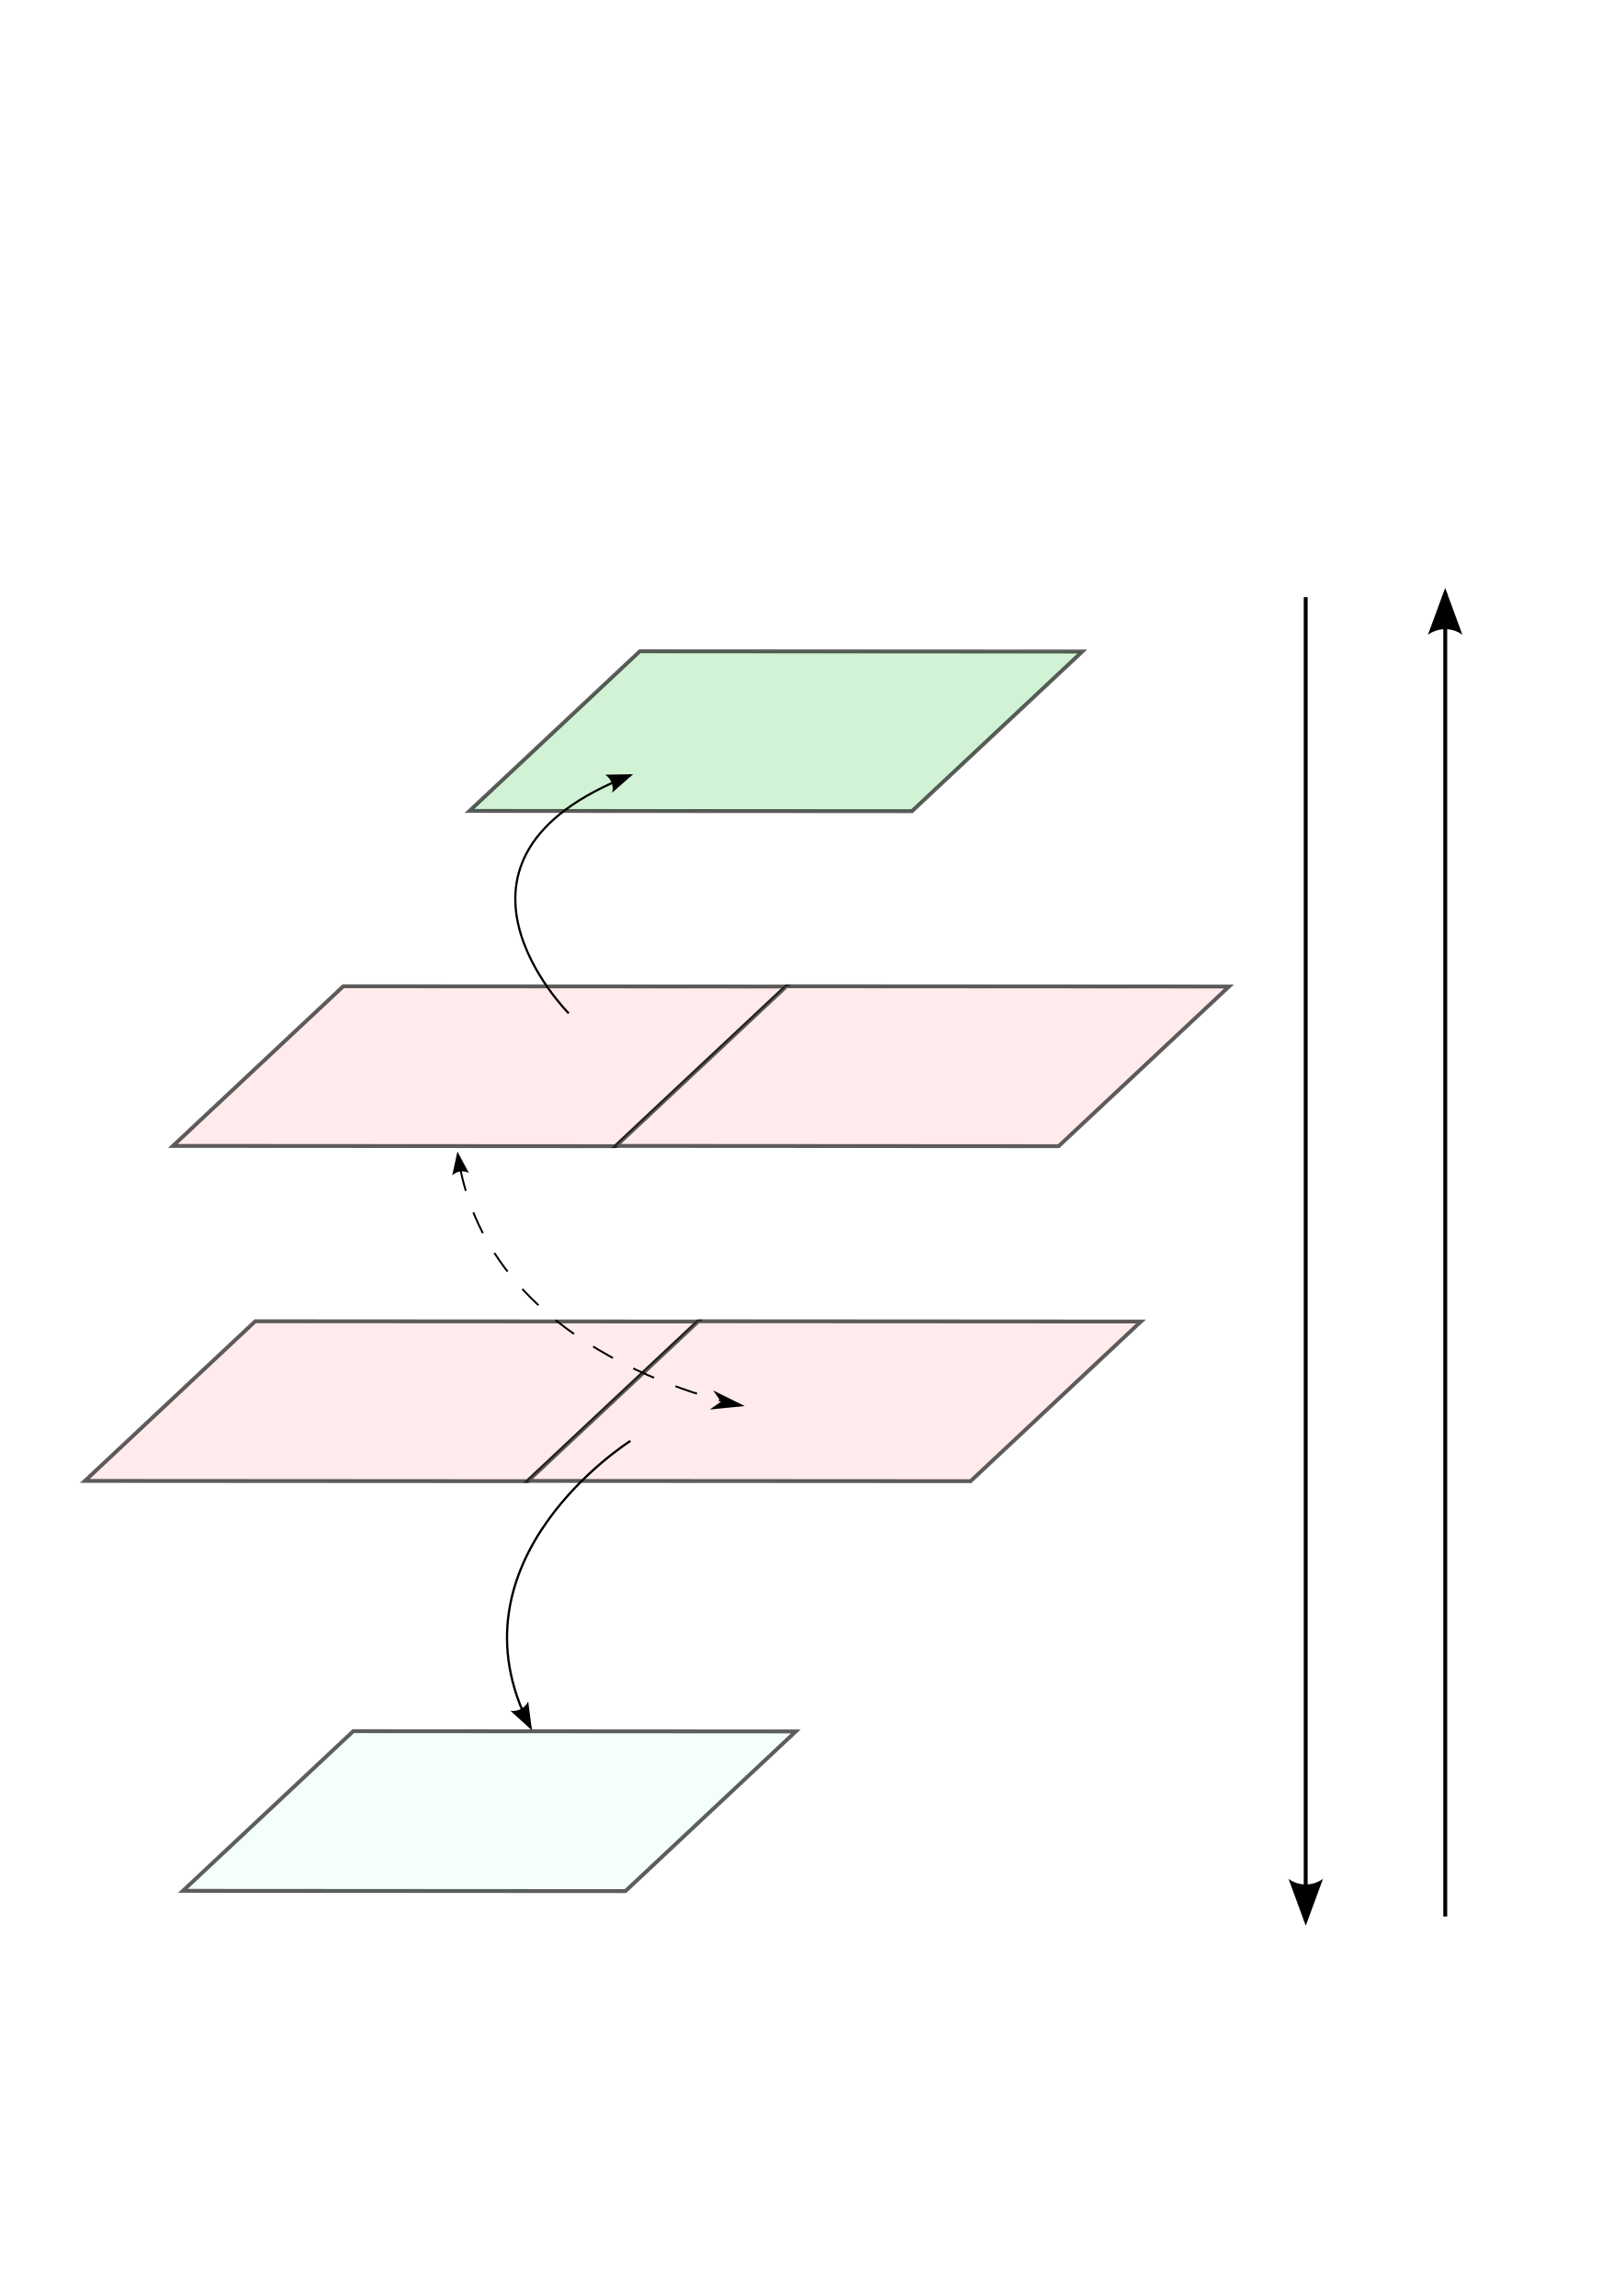
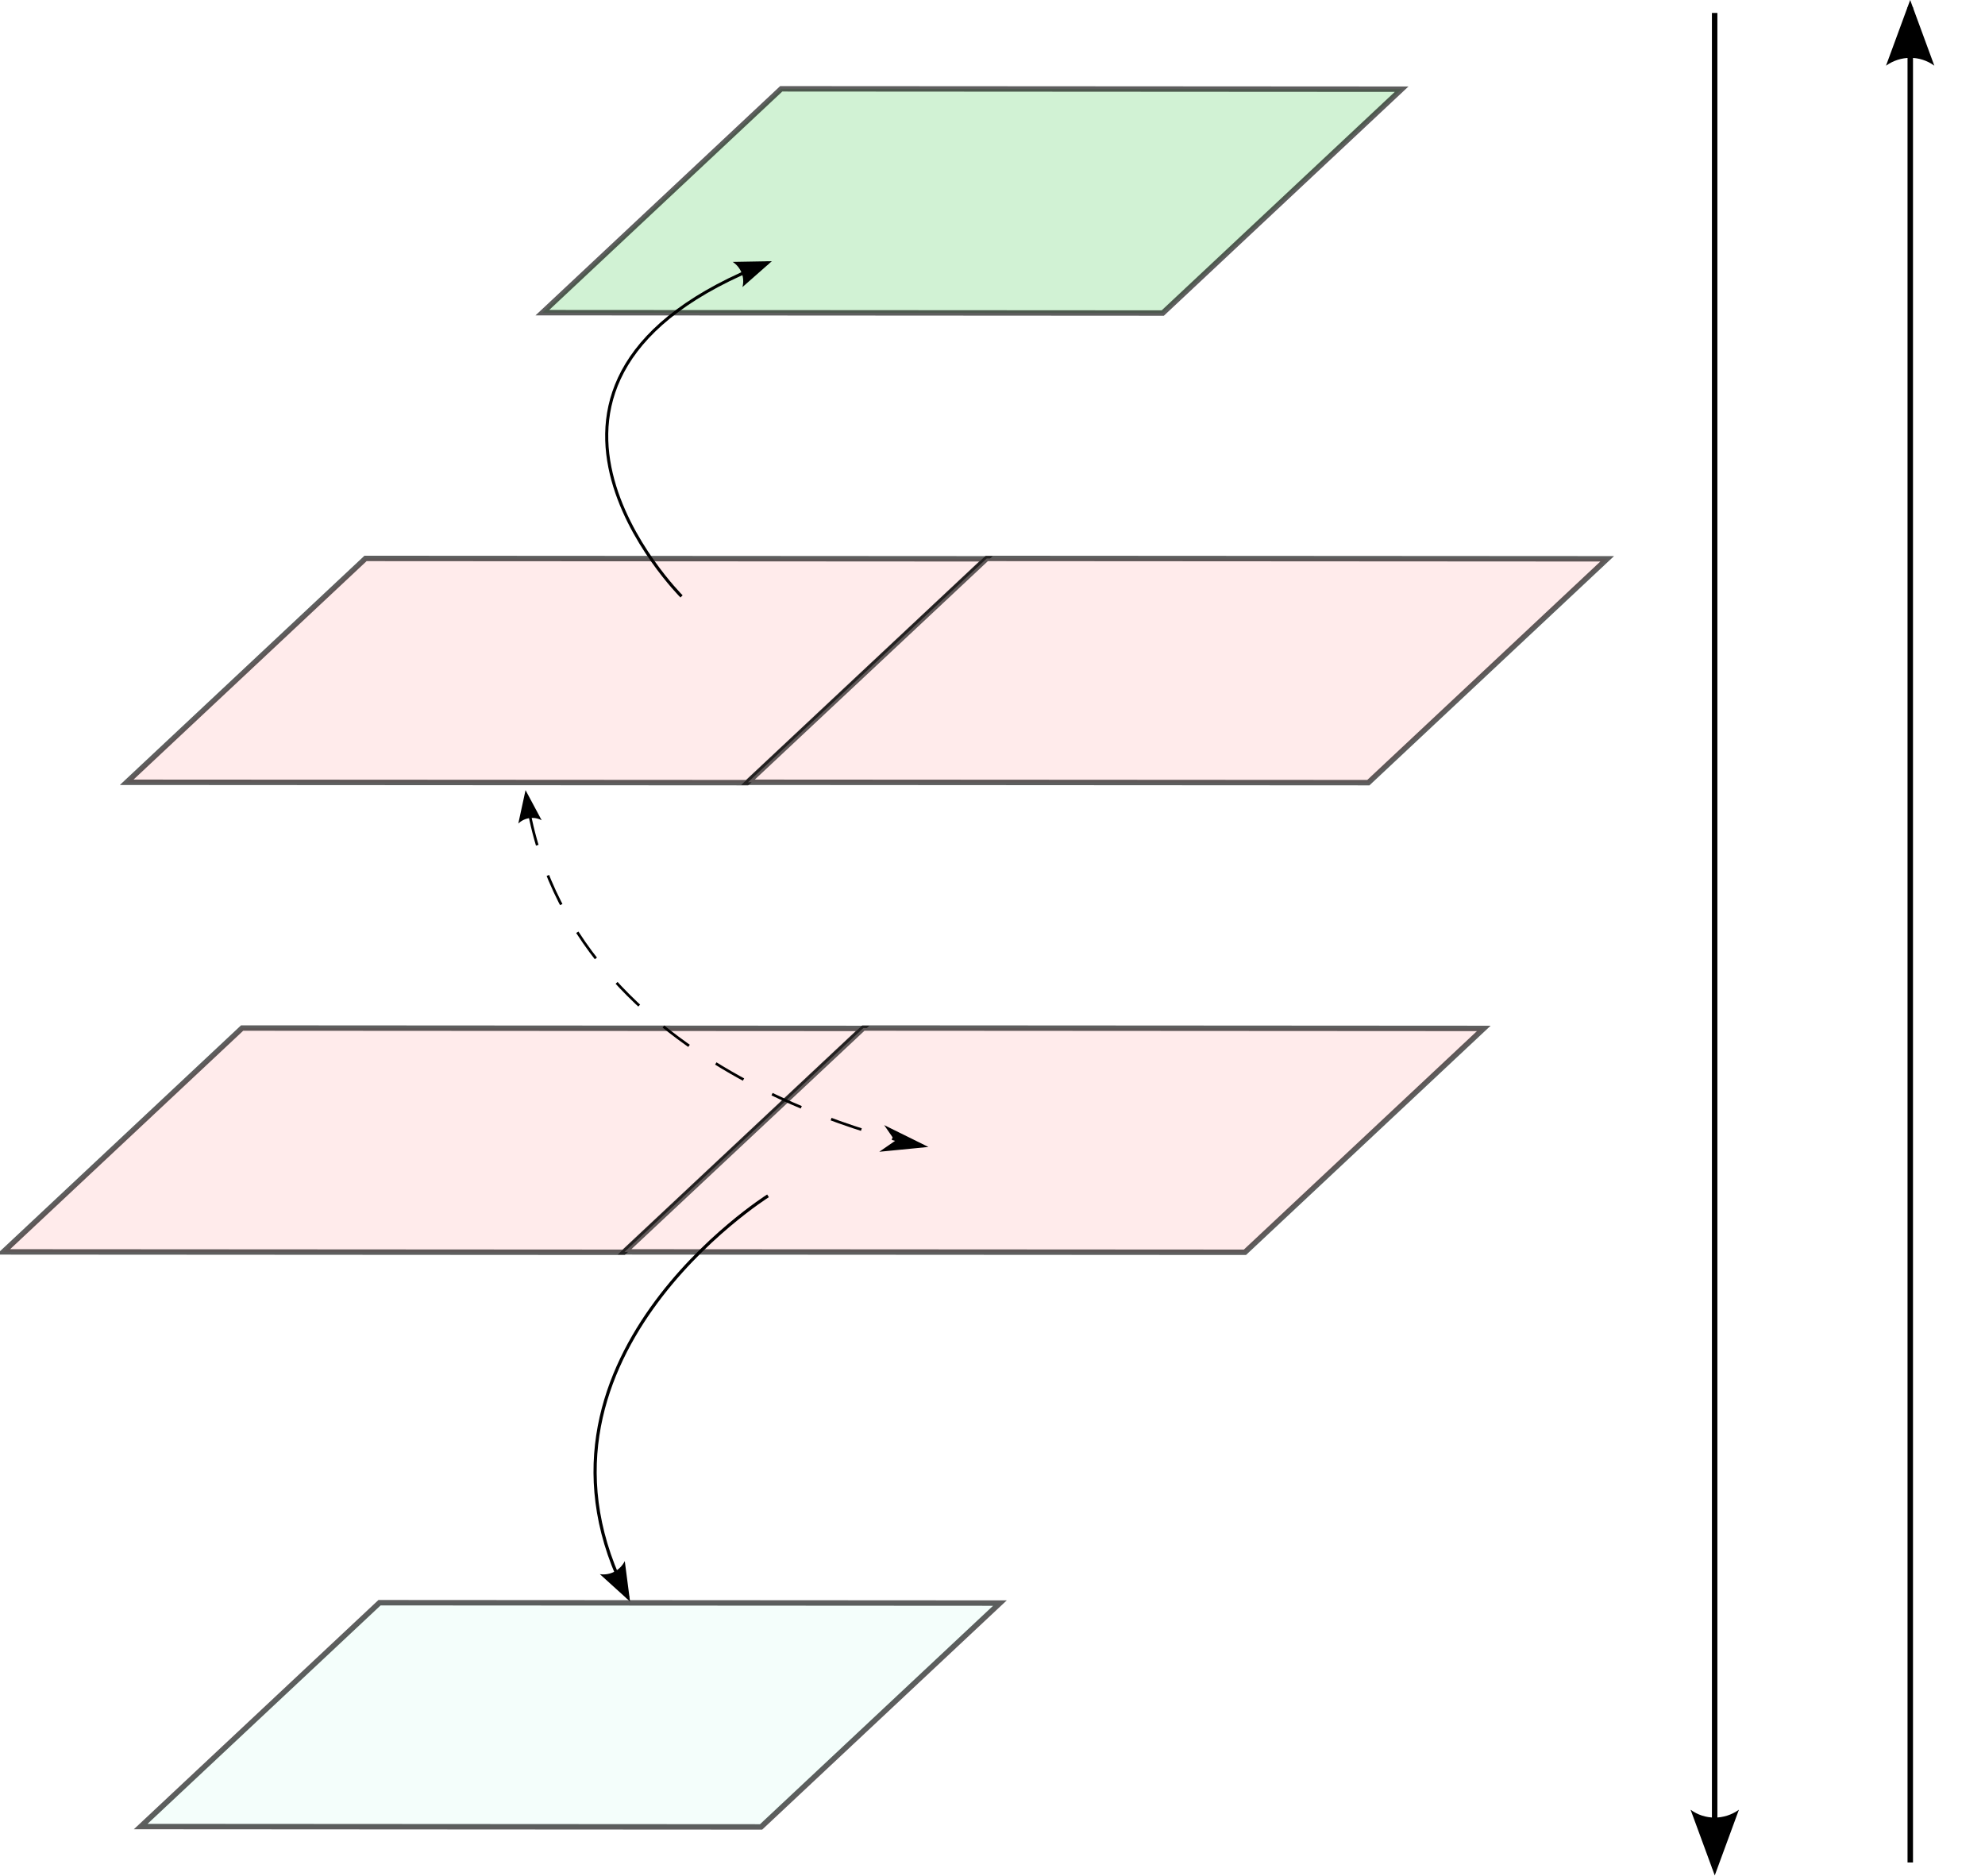
- <svg xmlns="http://www.w3.org/2000/svg" width="744.094" height="1052.362" id="svg2">
+ <svg xmlns="http://www.w3.org/2000/svg" width="648.932" height="613.181" id="svg2" version="1.1">
  <defs id="defs4">
-     <marker orient="auto" refY="0.0" refX="0.0" id="Arrow1Lstart" style="overflow:visible">
-       <path id="path7305" d="M 0.0,0.0 L 5.0,-5.0 L -12.5,0.0 L 5.0,5.0 L 0.0,0.0 z " style="fill-rule:evenodd;stroke:#000000;stroke-width:1.0pt;marker-start:none" transform="scale(0.8) translate(12.5,0)" />
+     <marker orient="auto" refY="0" refX="0" id="Arrow1Lstart" style="overflow:visible">
+       <path id="path7305" d="M 0,0 5,-5 -12.5,0 5,5 0,0 z" style="fill-rule:evenodd;stroke:#000000;stroke-width:1pt;marker-start:none" transform="matrix(0.8,0,0,0.8,10,0)" />
    </marker>
-     <marker orient="auto" refY="0.0" refX="0.0" id="Arrow2Lend" style="overflow:visible;">
-       <path id="path7074" style="font-size:12.0;fill-rule:evenodd;stroke-width:0.625;stroke-linejoin:round;" d="M 8.719,4.034 L -2.207,0.016 L 8.719,-4.002 C 6.973,-1.63 6.983,1.616 8.719,4.034 z " transform="scale(1.1) rotate(180) translate(1,0)" />
+     <marker orient="auto" refY="0" refX="0" id="Arrow2Lend" style="overflow:visible">
+       <path id="path7074" style="font-size:12px;fill-rule:evenodd;stroke-width:0.625;stroke-linejoin:round" d="M 8.719,4.034 -2.207,0.016 8.719,-4.002 c -1.745,2.372 -1.735,5.617 -6e-7,8.035 z" transform="matrix(-1.1,0,0,-1.1,-1.1,0)" />
    </marker>
-     <marker orient="auto" refY="0.0" refX="0.0" id="Arrow1Lend" style="overflow:visible;">
-       <path id="path7056" d="M 0.0,0.0 L 5.0,-5.0 L -12.5,0.0 L 5.0,5.0 L 0.0,0.0 z " style="fill-rule:evenodd;stroke:#000000;stroke-width:1.0pt;marker-start:none;" transform="scale(0.8) rotate(180) translate(12.5,0)" />
+     <marker orient="auto" refY="0" refX="0" id="Arrow1Lend" style="overflow:visible">
+       <path id="path7056" d="M 0,0 5,-5 -12.5,0 5,5 0,0 z" style="fill-rule:evenodd;stroke:#000000;stroke-width:1pt;marker-start:none" transform="matrix(-0.8,0,0,-0.8,-10,0)" />
    </marker>
  </defs>
-   <g id="layer1">
-     <rect style="fill:#ffebeb;fill-opacity:1;stroke:#000000;stroke-width:2.593;stroke-linecap:round;stroke-miterlimit:4;stroke-dasharray:none;stroke-dashoffset:0;stroke-opacity:0.632" id="rect2298" width="202.82" height="107.018" x="762.537" y="884.843" transform="matrix(0.9999998,6.0000471e-4,-0.7295926,0.6838821,0,0)" />
-     <rect style="fill:#ffebeb;fill-opacity:1;stroke:#000000;stroke-width:2.593;stroke-linecap:round;stroke-miterlimit:4;stroke-dasharray:none;stroke-dashoffset:0;stroke-opacity:0.632" id="rect2300" width="202.82" height="107.018" x="965.509" y="884.665" transform="matrix(0.9999998,6.000048e-4,-0.7295926,0.6838821,0,0)" />
-     <rect style="fill:#ffebeb;fill-opacity:1;stroke:#000000;stroke-width:2.593;stroke-linecap:round;stroke-miterlimit:4;stroke-dasharray:none;stroke-dashoffset:0;stroke-opacity:0.632" id="rect2308" width="202.82" height="107.018" x="639.155" y="660.434" transform="matrix(0.9999998,6.0000472e-4,-0.7295926,0.6838821,0,0)" />
-     <rect style="fill:#ffebeb;fill-opacity:1;stroke:#000000;stroke-width:2.593;stroke-linecap:round;stroke-miterlimit:4;stroke-dasharray:none;stroke-dashoffset:0;stroke-opacity:0.632" id="rect2310" width="202.82" height="107.018" x="842.127" y="660.256" transform="matrix(0.9999998,6.0000481e-4,-0.7295926,0.6838821,0,0)" />
+   <g id="layer1" transform="translate(-37.81033,-269.4584)">
+     <rect style="fill:#ffebeb;fill-opacity:1;stroke:#000000;stroke-width:2.593;stroke-linecap:round;stroke-miterlimit:4;stroke-opacity:0.632;stroke-dasharray:none;stroke-dashoffset:0" id="rect2298" width="202.82" height="107.018" x="762.537" y="884.843" transform="matrix(0.9999998,6.0000471e-4,-0.7295926,0.6838821,0,0)" />
+     <rect style="fill:#ffebeb;fill-opacity:1;stroke:#000000;stroke-width:2.593;stroke-linecap:round;stroke-miterlimit:4;stroke-opacity:0.632;stroke-dasharray:none;stroke-dashoffset:0" id="rect2300" width="202.82" height="107.018" x="965.509" y="884.665" transform="matrix(0.9999998,6.000048e-4,-0.7295926,0.6838821,0,0)" />
+     <rect style="fill:#ffebeb;fill-opacity:1;stroke:#000000;stroke-width:2.593;stroke-linecap:round;stroke-miterlimit:4;stroke-opacity:0.632;stroke-dasharray:none;stroke-dashoffset:0" id="rect2308" width="202.82" height="107.018" x="639.155" y="660.434" transform="matrix(0.9999998,6.0000472e-4,-0.7295926,0.6838821,0,0)" />
+     <rect style="fill:#ffebeb;fill-opacity:1;stroke:#000000;stroke-width:2.593;stroke-linecap:round;stroke-miterlimit:4;stroke-opacity:0.632;stroke-dasharray:none;stroke-dashoffset:0" id="rect2310" width="202.82" height="107.018" x="842.127" y="660.256" transform="matrix(0.9999998,6.0000481e-4,-0.7295926,0.6838821,0,0)" />
    <flowRoot xml:space="preserve" id="flowRoot2312" transform="matrix(2.886154,0,0,2.886154,-383.5065,-1490.802)" style="font-size:10.394px;font-style:normal;font-variant:normal;font-weight:normal;font-stretch:normal;text-align:center;line-height:100%;writing-mode:lr-tb;text-anchor:middle;font-family:Bitstream Vera Sans">
      <flowRegion id="flowRegion2314">
        <rect id="rect2316" width="49.832" height="20.837" x="165.665" y="729.113" style="font-size:10.394px;font-style:normal;font-variant:normal;font-weight:normal;font-stretch:normal;text-align:center;line-height:100%;writing-mode:lr-tb;text-anchor:middle;font-family:Bitstream Vera Sans" />
      </flowRegion>
      <flowPara id="flowPara2318">Own</flowPara>
      <flowPara id="flowPara2320">Address </flowPara>
    </flowRoot>
    <flowRoot xml:space="preserve" id="flowRoot2325" transform="matrix(2.886154,0,0,2.886154,-340.0433,-1647.712)" style="font-size:10.394px;font-style:normal;font-variant:normal;font-weight:normal;font-stretch:normal;text-align:center;line-height:100%;writing-mode:lr-tb;text-anchor:middle;font-family:Bitstream Vera Sans">
      <flowRegion id="flowRegion2327">
        <rect id="rect2329" width="49.832" height="20.837" x="165.665" y="729.113" style="font-size:10.394px;font-style:normal;font-variant:normal;font-weight:normal;font-stretch:normal;text-align:center;line-height:100%;writing-mode:lr-tb;text-anchor:middle;font-family:Bitstream Vera Sans" />
      </flowRegion>
      <flowPara id="flowPara2331">Own</flowPara>
      <flowPara id="flowPara2333">Address </flowPara>
    </flowRoot>
    <flowRoot xml:space="preserve" id="flowRoot2335" transform="matrix(2.886154,0,0,2.886154,-140.0737,-1478.007)" style="font-size:10.394px;font-style:normal;font-variant:normal;font-weight:normal;font-stretch:normal;text-align:center;line-height:100%;writing-mode:lr-tb;text-anchor:middle;font-family:Bitstream Vera Sans">
      <flowRegion id="flowRegion2337">
        <rect id="rect2339" width="30.932" height="9.637" x="165.665" y="729.113" style="font-size:10.394px;font-style:normal;font-variant:normal;font-weight:normal;font-stretch:normal;text-align:center;line-height:100%;writing-mode:lr-tb;text-anchor:middle;font-family:Bitstream Vera Sans" />
      </flowRegion>
      <flowPara id="flowPara2343">Data</flowPara>
    </flowRoot>
    <flowRoot xml:space="preserve" id="flowRoot2345" transform="matrix(2.886154,0,0,2.886154,-103.6676,-1627.509)" style="font-size:10.394px;font-style:normal;font-variant:normal;font-weight:normal;font-stretch:normal;text-align:center;line-height:100%;writing-mode:lr-tb;text-anchor:middle;font-family:Bitstream Vera Sans">
      <flowRegion id="flowRegion2347">
        <rect id="rect2349" width="29.532" height="10.337" x="165.665" y="729.113" style="font-size:10.394px;font-style:normal;font-variant:normal;font-weight:normal;font-stretch:normal;text-align:center;line-height:100%;writing-mode:lr-tb;text-anchor:middle;font-family:Bitstream Vera Sans" />
      </flowRegion>
      <flowPara id="flowPara2353">Data </flowPara>
    </flowRoot>
-     <path style="fill:none;fill-rule:evenodd;stroke:#000000;stroke-width:0.873;stroke-linecap:butt;stroke-linejoin:miter;marker-start:url(#Arrow1Lstart);marker-end:url(#Arrow2Lend);stroke-miterlimit:4;stroke-dasharray:10.48, 10.48;stroke-dashoffset:0;stroke-opacity:1" d="M 339.657,644.161 C 339.657,644.161 222.928,622.825 209.796,528.944" id="path2361" />
-     <path style="fill:none;fill-rule:evenodd;stroke:#000000;stroke-width:1.787px;stroke-linecap:butt;stroke-linejoin:miter;marker-end:url(#Arrow2Lend);stroke-opacity:1" d="M 598.362,273.691 L 598.362,880.266" id="path3332" />
-     <path style="fill:none;fill-rule:evenodd;stroke:#000000;stroke-width:1.787px;stroke-linecap:butt;stroke-linejoin:miter;marker-end:url(#Arrow2Lend);stroke-opacity:1" d="M 662.311,878.407 L 662.311,271.832" id="path4303" />
+     <path style="fill:none;stroke:#000000;stroke-width:0.873;stroke-linecap:butt;stroke-linejoin:miter;stroke-miterlimit:4;stroke-opacity:1;stroke-dasharray:10.48, 10.48;stroke-dashoffset:0;marker-start:url(#Arrow1Lstart);marker-end:url(#Arrow2Lend)" d="m 339.657,644.161 c 0,0 -116.73,-21.337 -129.862,-115.217" id="path2361" />
+     <path style="fill:none;stroke:#000000;stroke-width:1.787px;stroke-linecap:butt;stroke-linejoin:miter;stroke-opacity:1;marker-end:url(#Arrow2Lend)" d="m 598.362,273.691 0,606.575" id="path3332" />
+     <path style="fill:none;stroke:#000000;stroke-width:1.787px;stroke-linecap:butt;stroke-linejoin:miter;stroke-opacity:1;marker-end:url(#Arrow2Lend)" d="m 662.311,878.407 0,-606.575" id="path4303" />
    <flowRoot xml:space="preserve" id="flowRoot4305" style="font-size:28px;font-style:normal;font-variant:normal;font-weight:normal;font-stretch:normal;text-align:start;line-height:125%;writing-mode:lr-tb;text-anchor:start;font-family:Bitstream Vera Sans" transform="translate(-7.979695,23.16749)">
      <flowRegion id="flowRegion4307">
        <rect id="rect4309" width="30.305" height="38.386" x="618.213" y="527.083" style="font-size:28px;font-style:normal;font-variant:normal;font-weight:normal;font-stretch:normal;text-align:start;line-height:125%;writing-mode:lr-tb;text-anchor:start;font-family:Bitstream Vera Sans" />
      </flowRegion>
      <flowPara id="flowPara4311">&amp;</flowPara>
    </flowRoot>
    <flowRoot xml:space="preserve" id="flowRoot4313" style="font-size:28px;font-style:normal;font-variant:normal;font-weight:normal;font-stretch:normal;text-align:start;line-height:125%;writing-mode:lr-tb;text-anchor:start;font-family:Bitstream Vera Sans" transform="translate(55.35742,21.62276)">
      <flowRegion id="flowRegion4315">
        <rect id="rect4317" width="22.223" height="40.406" x="618.213" y="527.083" style="font-size:28px;font-style:normal;font-variant:normal;font-weight:normal;font-stretch:normal;text-align:start;line-height:125%;writing-mode:lr-tb;text-anchor:start;font-family:Bitstream Vera Sans" />
      </flowRegion>
      <flowPara id="flowPara4319">*</flowPara>
    </flowRoot>
-     <rect style="fill:#affae6;fill-opacity:0.137;stroke:#000000;stroke-width:2.593;stroke-linecap:round;stroke-miterlimit:4;stroke-dasharray:none;stroke-dashoffset:0;stroke-opacity:0.632" id="rect4321" width="202.82" height="107.018" x="1007.748" y="1159.366" transform="matrix(0.9999998,6.0000473e-4,-0.7295926,0.6838821,0,0)" />
+     <rect style="fill:#affae6;fill-opacity:0.137;stroke:#000000;stroke-width:2.593;stroke-linecap:round;stroke-miterlimit:4;stroke-opacity:0.632;stroke-dasharray:none;stroke-dashoffset:0" id="rect4321" width="202.82" height="107.018" x="1007.748" y="1159.366" transform="matrix(0.9999998,6.0000473e-4,-0.7295926,0.6838821,0,0)" />
    <flowRoot xml:space="preserve" id="flowRoot4323" transform="matrix(2.886154,0,0,2.886154,-331.9621,-1304.26)" style="font-size:10.394px;font-style:normal;font-variant:normal;font-weight:normal;font-stretch:normal;text-align:center;line-height:100%;writing-mode:lr-tb;text-anchor:middle;font-family:Bitstream Vera Sans">
      <flowRegion id="flowRegion4325">
        <rect id="rect4327" width="49.832" height="20.837" x="165.665" y="729.113" style="font-size:10.394px;font-style:normal;font-variant:normal;font-weight:normal;font-stretch:normal;text-align:center;line-height:100%;writing-mode:lr-tb;text-anchor:middle;font-family:Bitstream Vera Sans" />
      </flowRegion>
      <flowPara id="flowPara4329">Own</flowPara>
      <flowPara id="flowPara4331">Address </flowPara>
    </flowRoot>
-     <path style="fill:none;fill-rule:evenodd;stroke:#000000;stroke-width:1.041px;stroke-linecap:butt;stroke-linejoin:miter;marker-end:url(#Arrow2Lend);stroke-opacity:1" d="M 288.887,660.443 C 288.887,660.443 202.751,714.658 243.127,791.874" id="path4333" />
+     <path style="fill:none;stroke:#000000;stroke-width:1.041px;stroke-linecap:butt;stroke-linejoin:miter;stroke-opacity:1;marker-end:url(#Arrow2Lend)" d="m 288.887,660.443 c 0,0 -86.136,54.215 -45.76,131.43" id="path4333" />
    <flowRoot xml:space="preserve" id="flowRoot5304" style="font-size:28px;font-style:normal;font-variant:normal;font-weight:normal;font-stretch:normal;text-align:start;line-height:125%;writing-mode:lr-tb;text-anchor:start;font-family:Bitstream Vera Sans" transform="translate(26.34519,121.1777)">
      <flowRegion id="flowRegion5306">
        <rect id="rect5308" width="232.335" height="32.325" x="276.782" y="407.885" style="font-size:28px;font-style:normal;font-variant:normal;font-weight:normal;font-stretch:normal;text-align:start;line-height:125%;writing-mode:lr-tb;text-anchor:start;font-family:Bitstream Vera Sans" />
      </flowRegion>
      <flowPara id="flowPara5310">Normal Variable</flowPara>
    </flowRoot>
-     <flowRoot xml:space="preserve" id="flowRoot5312" style="font-size:28px;font-style:normal;font-variant:normal;font-weight:normal;font-stretch:normal;text-align:start;line-height:125%;writing-mode:lr;text-anchor:start;font-family:Bitstream Vera Sans" transform="translate(88.89342,167.6853)">
+     <flowRoot xml:space="preserve" id="flowRoot5312" style="font-size:28px;font-style:normal;font-variant:normal;font-weight:normal;font-stretch:normal;text-align:start;line-height:125%;writing-mode:lr-tb;text-anchor:start;font-family:Bitstream Vera Sans" transform="translate(88.89342,167.6853)">
      <flowRegion id="flowRegion5314">
-         <rect id="rect5316" width="197.99" height="30.305" x="216.173" y="395.763" style="font-size:28px;font-style:normal;font-variant:normal;font-weight:normal;font-stretch:normal;text-align:start;line-height:125%;writing-mode:lr;text-anchor:start;font-family:Bitstream Vera Sans" />
+         <rect id="rect5316" width="197.99" height="30.305" x="216.173" y="395.763" style="font-size:28px;font-style:normal;font-variant:normal;font-weight:normal;font-stretch:normal;text-align:start;line-height:125%;writing-mode:lr-tb;text-anchor:start;font-family:Bitstream Vera Sans" />
      </flowRegion>
      <flowPara id="flowPara5318">Pointer variable</flowPara>
    </flowRoot>
    <flowRoot xml:space="preserve" id="flowRoot5320" style="font-size:28px;font-style:normal;font-variant:normal;font-weight:normal;font-stretch:normal;text-align:start;line-height:125%;writing-mode:lr-tb;text-anchor:start;font-family:Bitstream Vera Sans" transform="translate(0.7204385,273.4633)">
      <flowRegion id="flowRegion5322">
        <rect id="rect5324" width="232.335" height="32.325" x="276.782" y="407.885" style="font-size:28px;font-style:normal;font-variant:normal;font-weight:normal;font-stretch:normal;text-align:start;line-height:125%;writing-mode:lr-tb;text-anchor:start;font-family:Bitstream Vera Sans" />
      </flowRegion>
      <flowPara id="flowPara5326">Pointer Variable</flowPara>
    </flowRoot>
-     <rect style="fill:#c9f0cd;fill-opacity:0.863;stroke:#000000;stroke-width:2.593;stroke-linecap:round;stroke-miterlimit:4;stroke-dasharray:none;stroke-dashoffset:0;stroke-opacity:0.632" id="rect5328" width="202.82" height="107.018" x="611.263" y="435.941" transform="matrix(0.9999998,6.0000483e-4,-0.7295926,0.6838821,0,0)" />
+     <rect style="fill:#c9f0cd;fill-opacity:0.863;stroke:#000000;stroke-width:2.593;stroke-linecap:round;stroke-miterlimit:4;stroke-opacity:0.632;stroke-dasharray:none;stroke-dashoffset:0" id="rect5328" width="202.82" height="107.018" x="611.263" y="435.941" transform="matrix(0.9999998,6.0000483e-4,-0.7295926,0.6838821,0,0)" />
    <flowRoot xml:space="preserve" id="flowRoot5330" transform="matrix(2.886154,0,0,2.886154,-170.8728,-1781.052)" style="font-size:10.394px;font-style:normal;font-variant:normal;font-weight:normal;font-stretch:normal;text-align:center;line-height:100%;writing-mode:lr-tb;text-anchor:middle;font-family:Bitstream Vera Sans">
      <flowRegion id="flowRegion5332">
        <rect id="rect5334" width="29.532" height="10.337" x="165.665" y="729.113" style="font-size:10.394px;font-style:normal;font-variant:normal;font-weight:normal;font-stretch:normal;text-align:center;line-height:100%;writing-mode:lr-tb;text-anchor:middle;font-family:Bitstream Vera Sans" />
      </flowRegion>
      <flowPara id="flowPara5336">Data </flowPara>
    </flowRoot>
-     <path style="fill:none;fill-rule:evenodd;stroke:#000000;stroke-width:1px;stroke-linecap:butt;stroke-linejoin:miter;stroke-opacity:1;marker-start:none;marker-end:url(#Arrow2Lend)" d="M 260.619,464.453 C 260.619,464.453 189.909,393.743 288.904,355.357" id="path5338" />
+     <path style="fill:none;stroke:#000000;stroke-width:1px;stroke-linecap:butt;stroke-linejoin:miter;stroke-opacity:1;marker-start:none;marker-end:url(#Arrow2Lend)" d="m 260.619,464.453 c 0,0 -70.711,-70.711 28.284,-109.096" id="path5338" />
    <flowRoot xml:space="preserve" id="flowRoot6309" style="font-size:28px;font-style:normal;font-variant:normal;font-weight:normal;font-stretch:normal;text-align:start;line-height:125%;writing-mode:lr-tb;text-anchor:start;font-family:Bitstream Vera Sans" transform="translate(-376.5994,-130.6605)">
      <flowRegion id="flowRegion6311">
        <rect id="rect6313" width="22.223" height="40.406" x="618.213" y="527.083" style="font-size:28px;font-style:normal;font-variant:normal;font-weight:normal;font-stretch:normal;text-align:start;line-height:125%;writing-mode:lr-tb;text-anchor:start;font-family:Bitstream Vera Sans" />
      </flowRegion>
      <flowPara id="flowPara6315">*</flowPara>
    </flowRoot>
    <flowRoot xml:space="preserve" id="flowRoot6317" style="font-size:28px;font-style:normal;font-variant:normal;font-weight:normal;font-stretch:normal;text-align:start;line-height:125%;writing-mode:lr-tb;text-anchor:start;font-family:Bitstream Vera Sans" transform="translate(-412.9269,198.4452)">
      <flowRegion id="flowRegion6319">
        <rect id="rect6321" width="30.305" height="38.386" x="618.213" y="527.083" style="font-size:28px;font-style:normal;font-variant:normal;font-weight:normal;font-stretch:normal;text-align:start;line-height:125%;writing-mode:lr-tb;text-anchor:start;font-family:Bitstream Vera Sans" />
      </flowRegion>
      <flowPara id="flowPara6323">&amp;</flowPara>
    </flowRoot>
  </g>
</svg>
